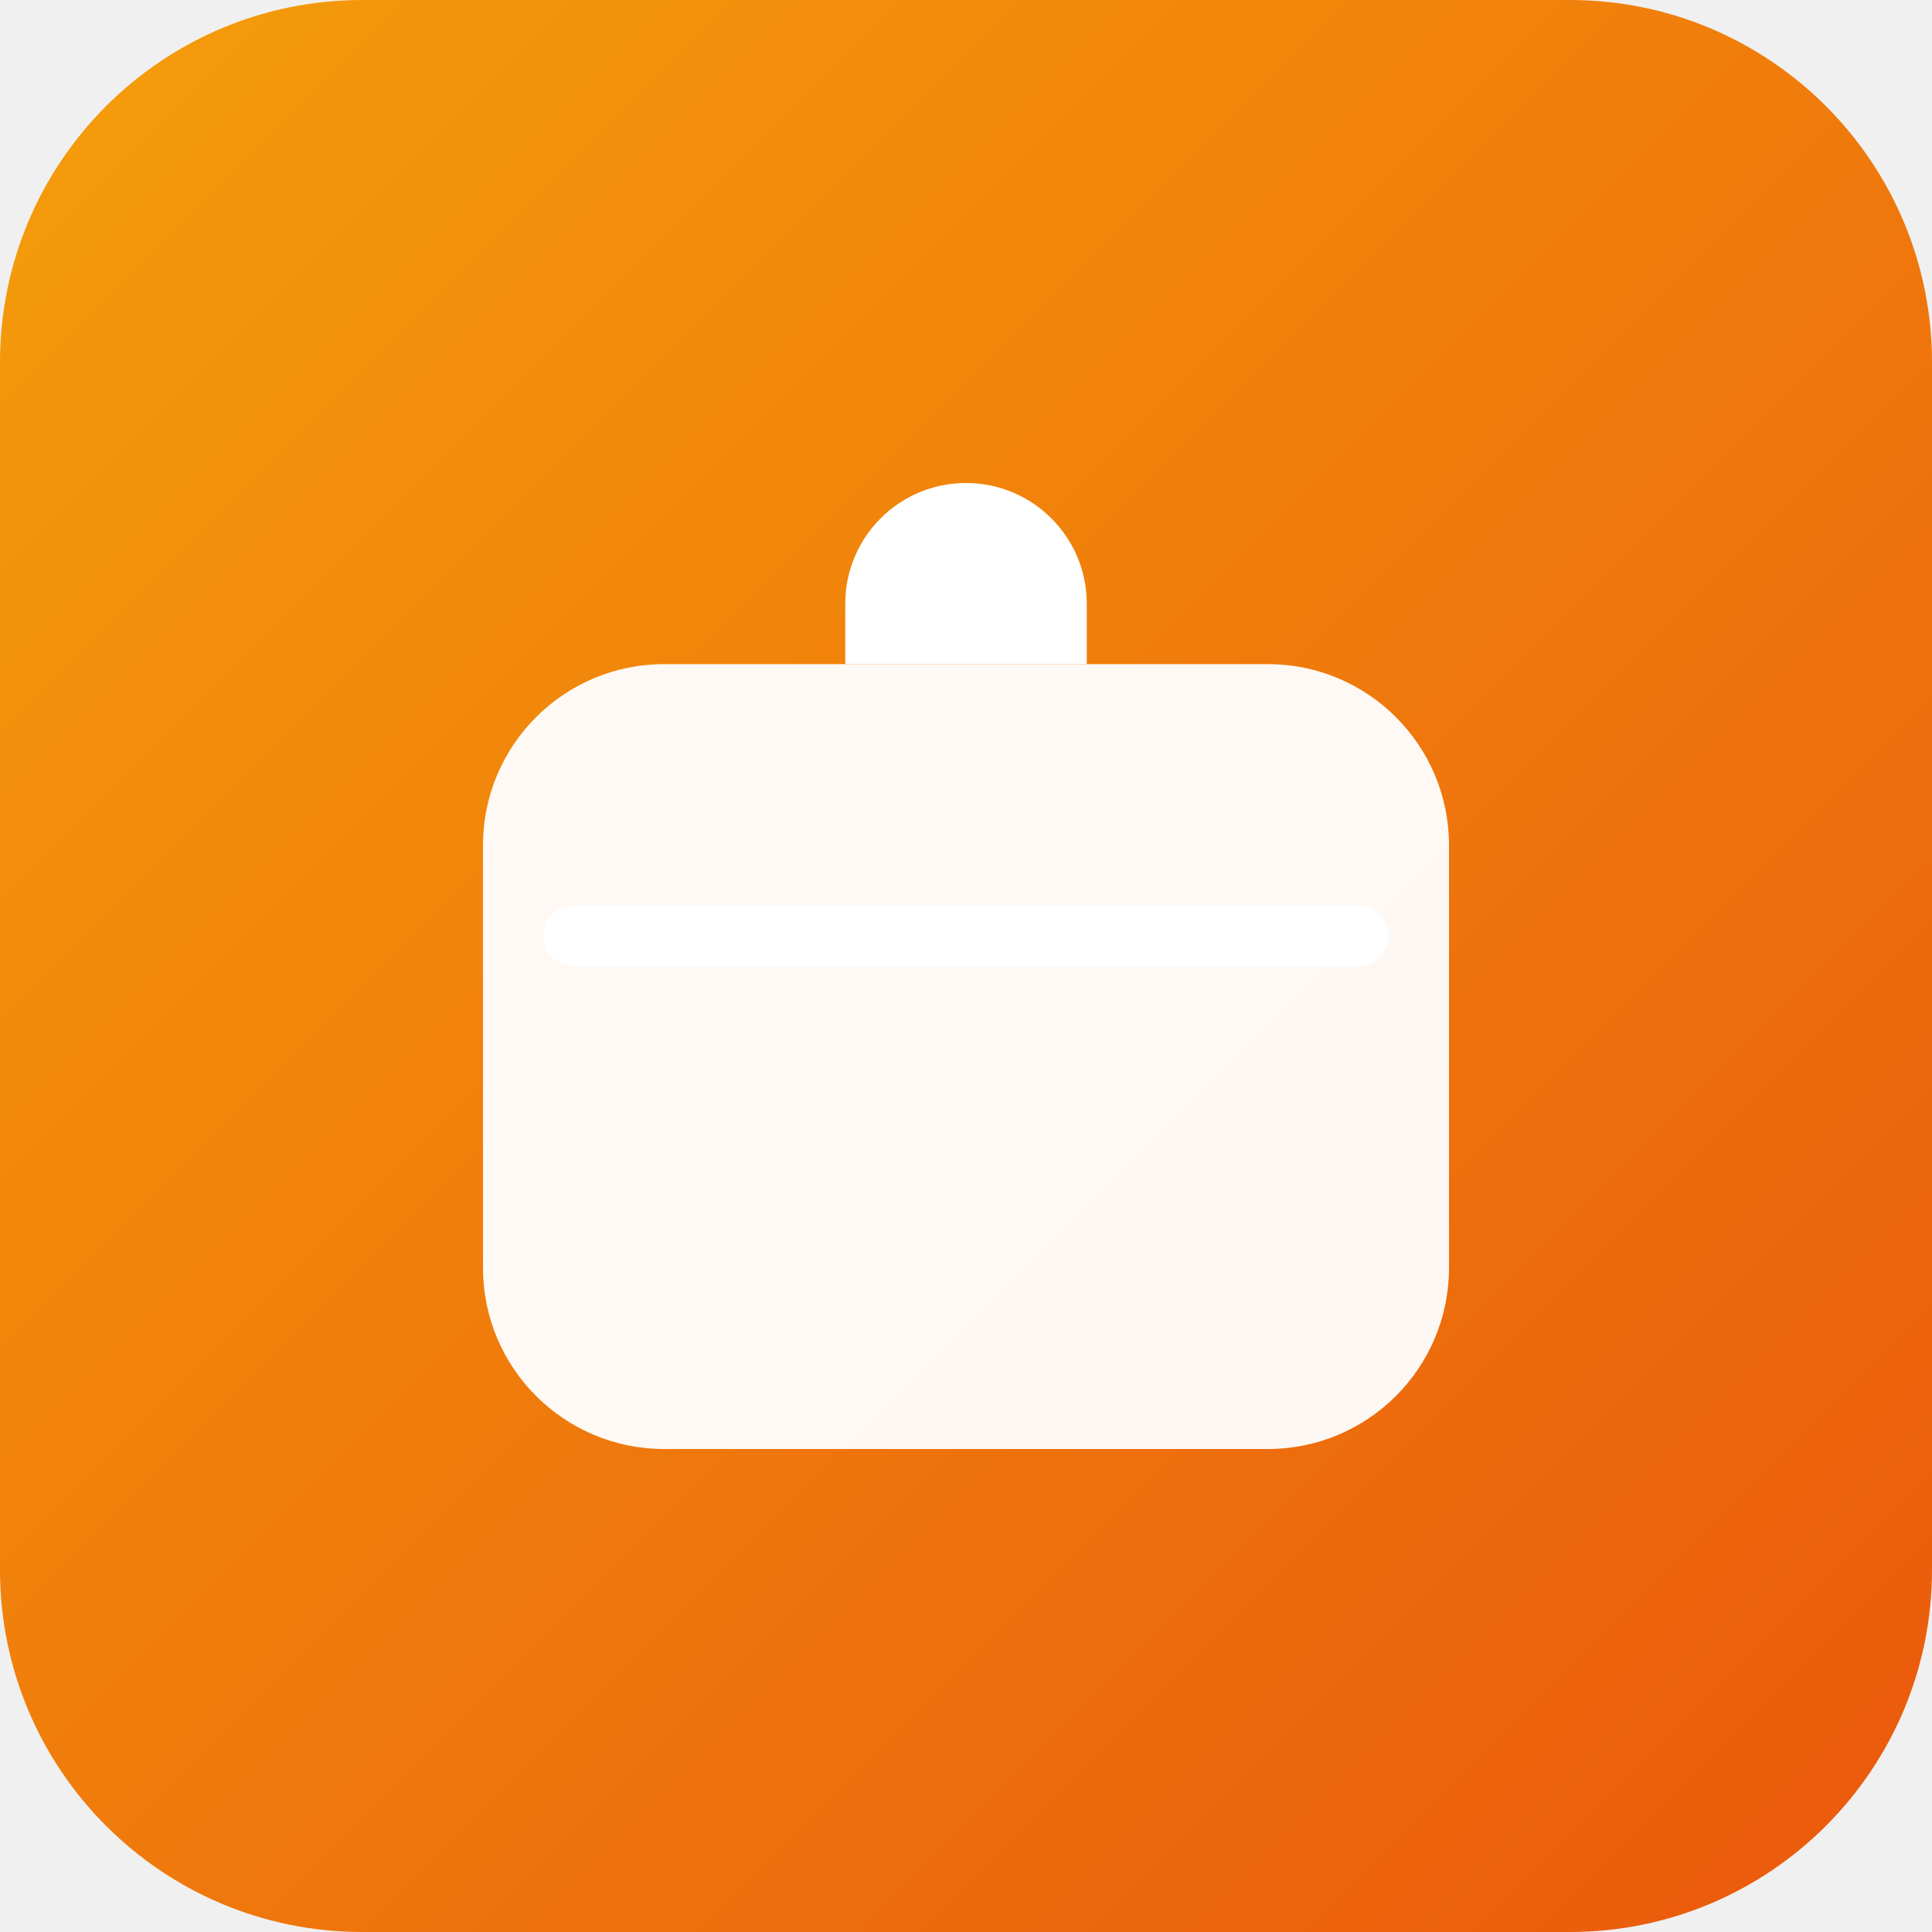
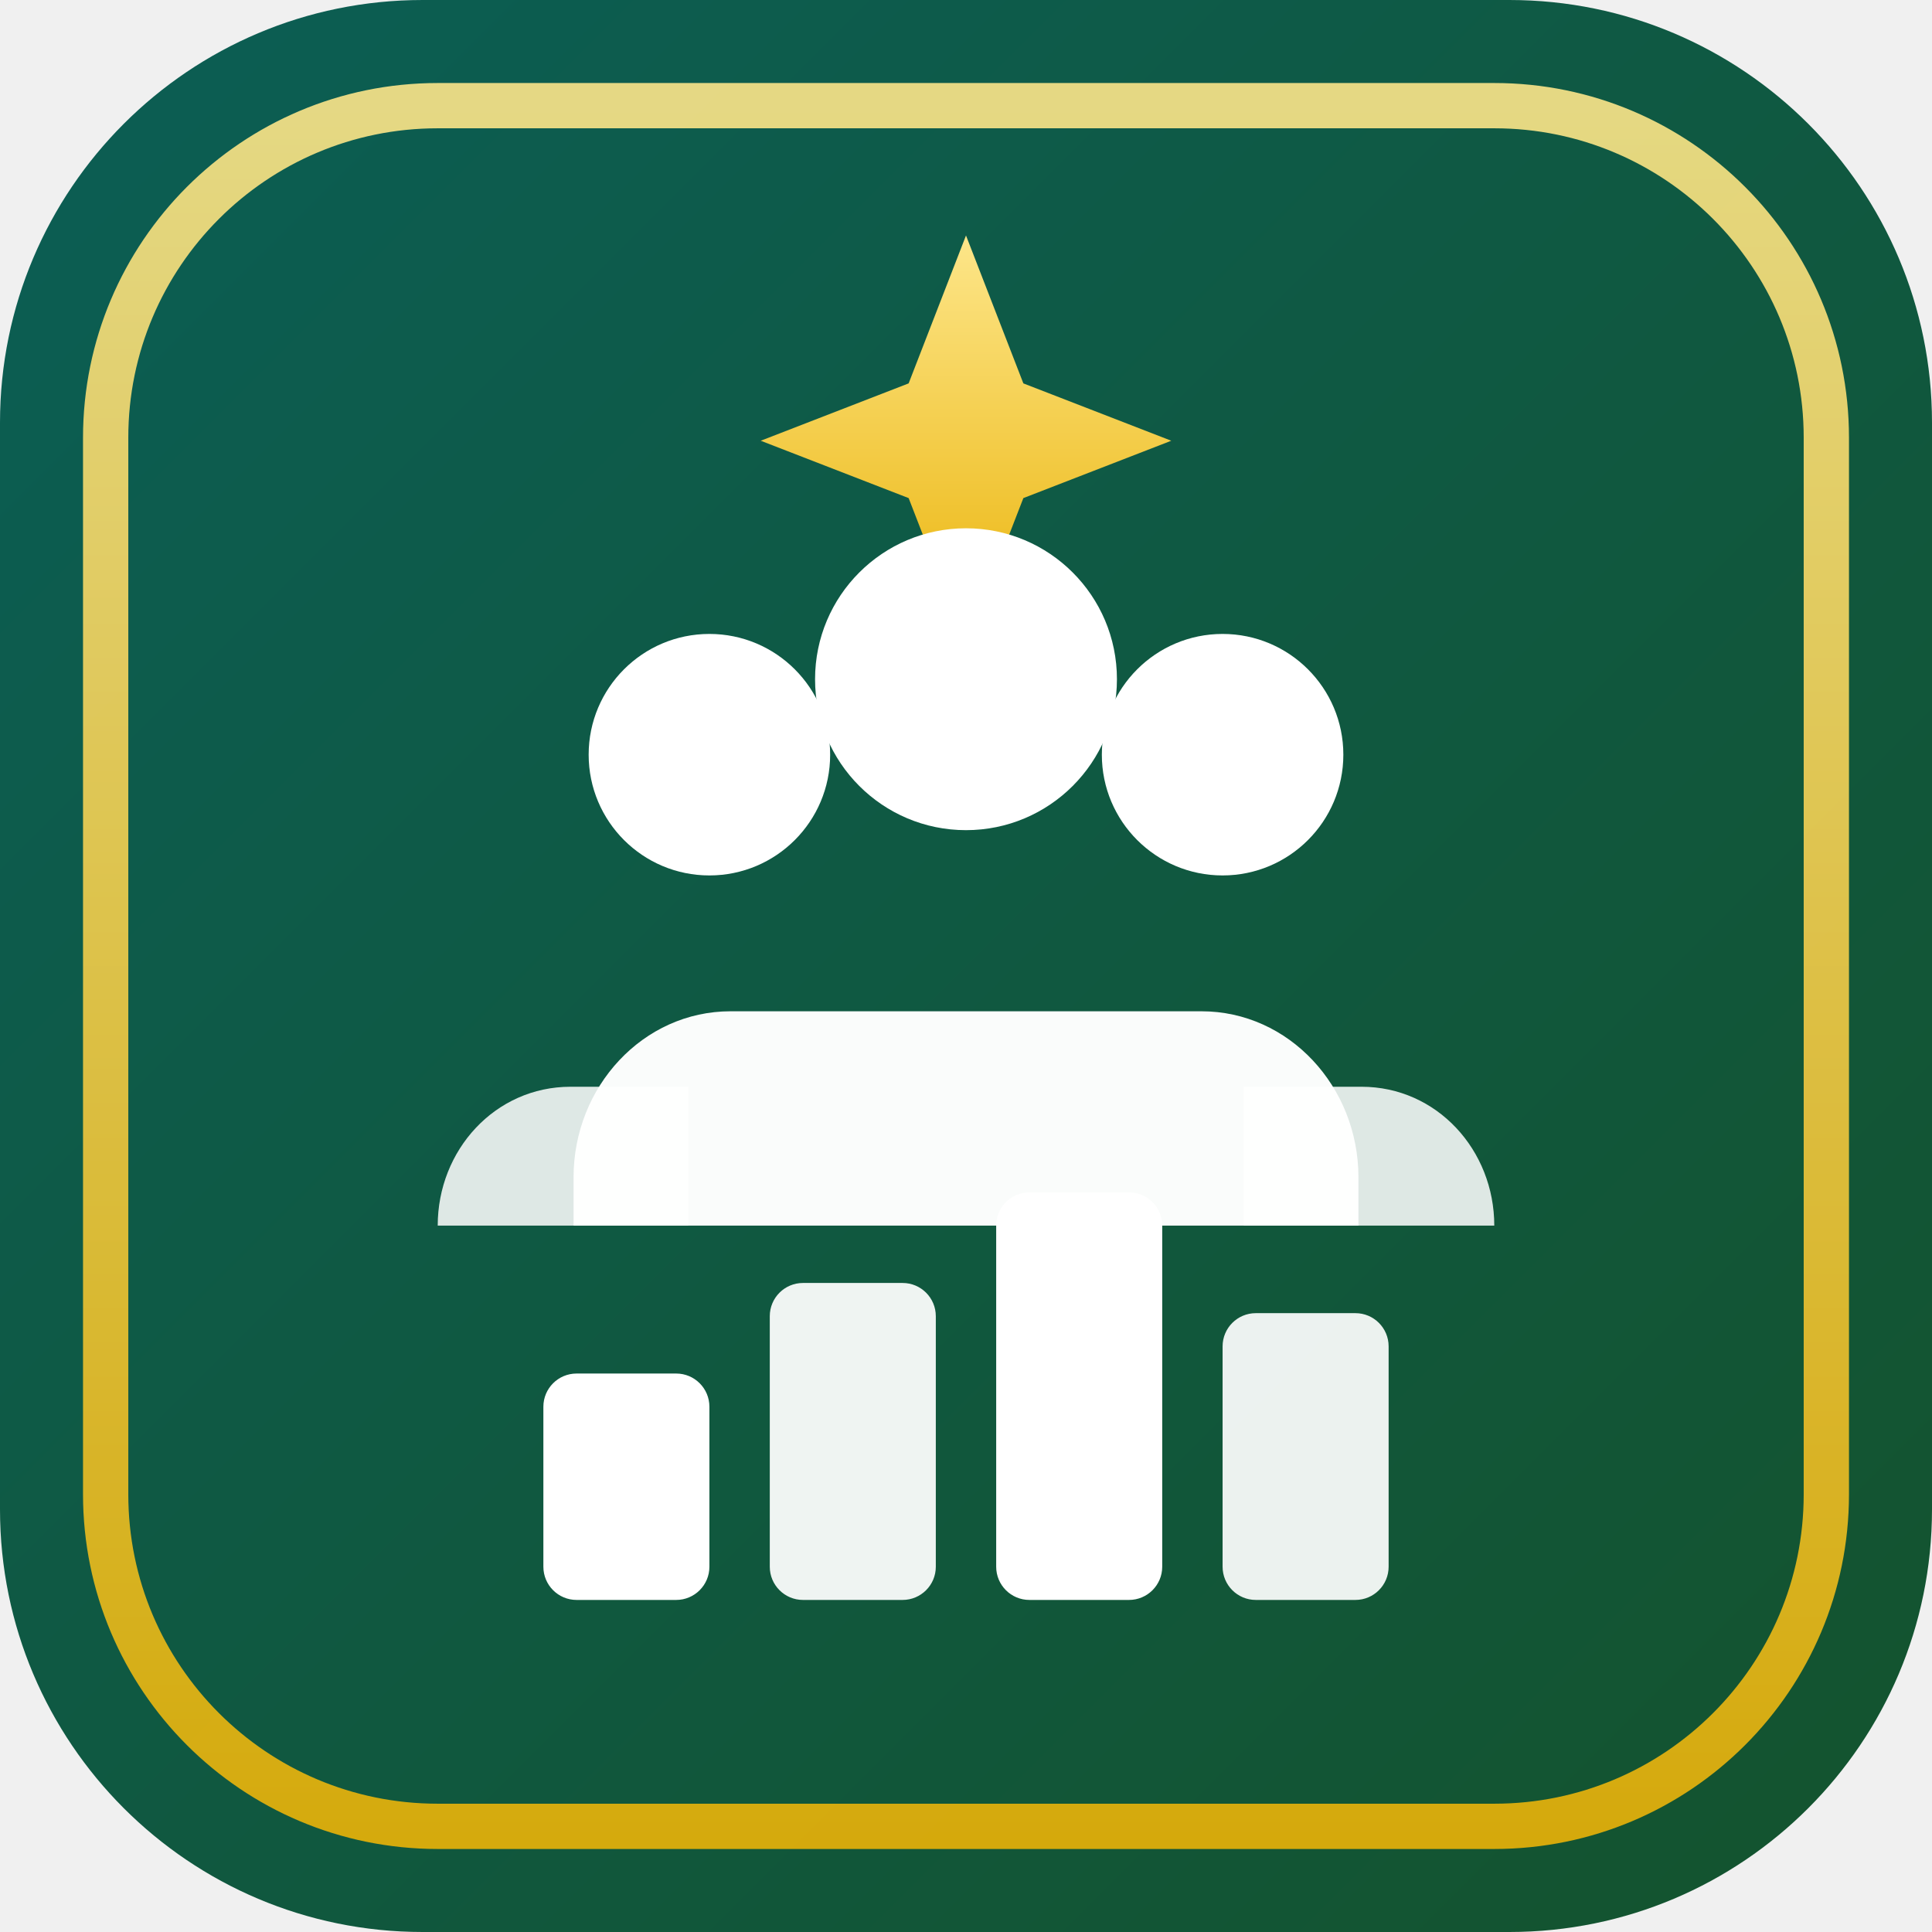
<svg xmlns="http://www.w3.org/2000/svg" viewBox="0 0 64 64">
  <defs>
-     <linearGradient id="g" x1="0" y1="0" x2="1" y2="1">
-       <stop offset="0%" stop-color="#f59e0b" />
-       <stop offset="100%" stop-color="#ea580c" />
+     <linearGradient id="bg" x1="0" y1="0" x2="1" y2="1">
+       <stop offset="0%" stop-color="#0b5e55" />
+       <stop offset="100%" stop-color="#14532d" />
+     </linearGradient>
+     <linearGradient id="gold" x1="0" y1="0" x2="0" y2="1">
+       <stop offset="0%" stop-color="#fde68a" />
+       <stop offset="100%" stop-color="#eab308" />
    </linearGradient>
  </defs>
-   <rect width="64" height="64" rx="12" fill="url(#g)" />
-   <g fill="#fff">
-     <path d="M22 22h20a6 6 0 0 1 6 6v14a6 6 0 0 1-6 6H22a6 6 0 0 1-6-6V28a6 6 0 0 1 6-6z" opacity="0.95" />
-     <path d="M28 20a4 4 0 0 1 4-4h0a4 4 0 0 1 4 4v2h-8z" />
-     <rect x="18" y="30" width="28" height="2" rx="1" />
+   <rect width="64" height="64" rx="14" fill="url(#bg)" />
+   <rect x="3.5" y="3.5" width="57" height="57" rx="11" fill="none" stroke="url(#gold)" stroke-width="1.5" opacity="0.9" />
+   <path d="M32 7.8l1.9 4.9 4.9 1.9-4.9 1.9-1.9 4.9-1.9-4.9-4.9-1.9 4.9-1.9L32 7.8z" fill="url(#gold)" />
+   <g fill="#ffffff">
+     <circle cx="23.5" cy="25" r="4" />
+     <circle cx="32" cy="22.5" r="5" />
+     <circle cx="40.5" cy="25" r="4" />
+     <path d="M19 39c0-3 2.3-5.5 5.2-5.5h15.6c2.9 0 5.2 2.5 5.2 5.5v1.6H19V39z" opacity="0.98" />
+     <path d="M14.5 40.6c0-2.5 1.9-4.6 4.4-4.6h3.9v4.6h-8.3z" opacity="0.86" />
+     <path d="M41.2 36h3.9c2.5 0 4.4 2.1 4.4 4.6h-8.3V36z" opacity="0.86" />
+     <rect x="18" y="45.5" width="5.5" height="7.5" rx="1.1" />
+     <rect x="25.5" y="42.5" width="5.5" height="10.5" rx="1.1" opacity="0.93" />
+     <rect x="33" y="39.5" width="5.5" height="13.5" rx="1.1" opacity="1" />
+     <rect x="40.5" y="43.5" width="5.5" height="9.5" rx="1.1" opacity="0.92" />
  </g>
</svg>
